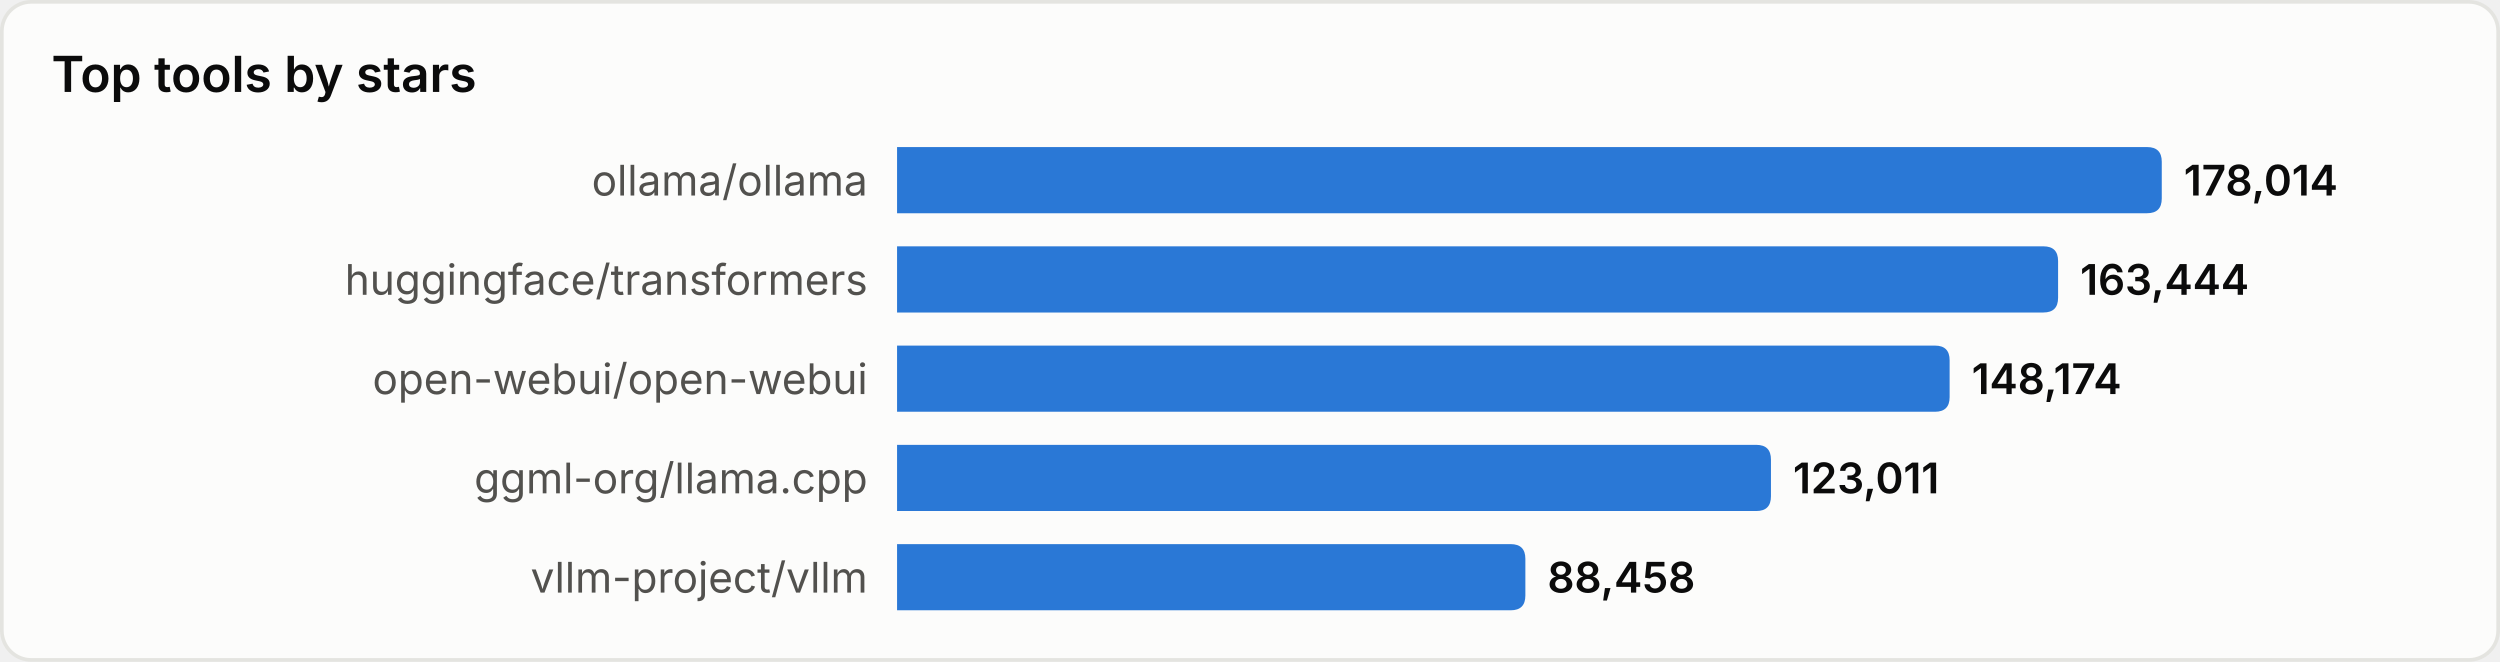
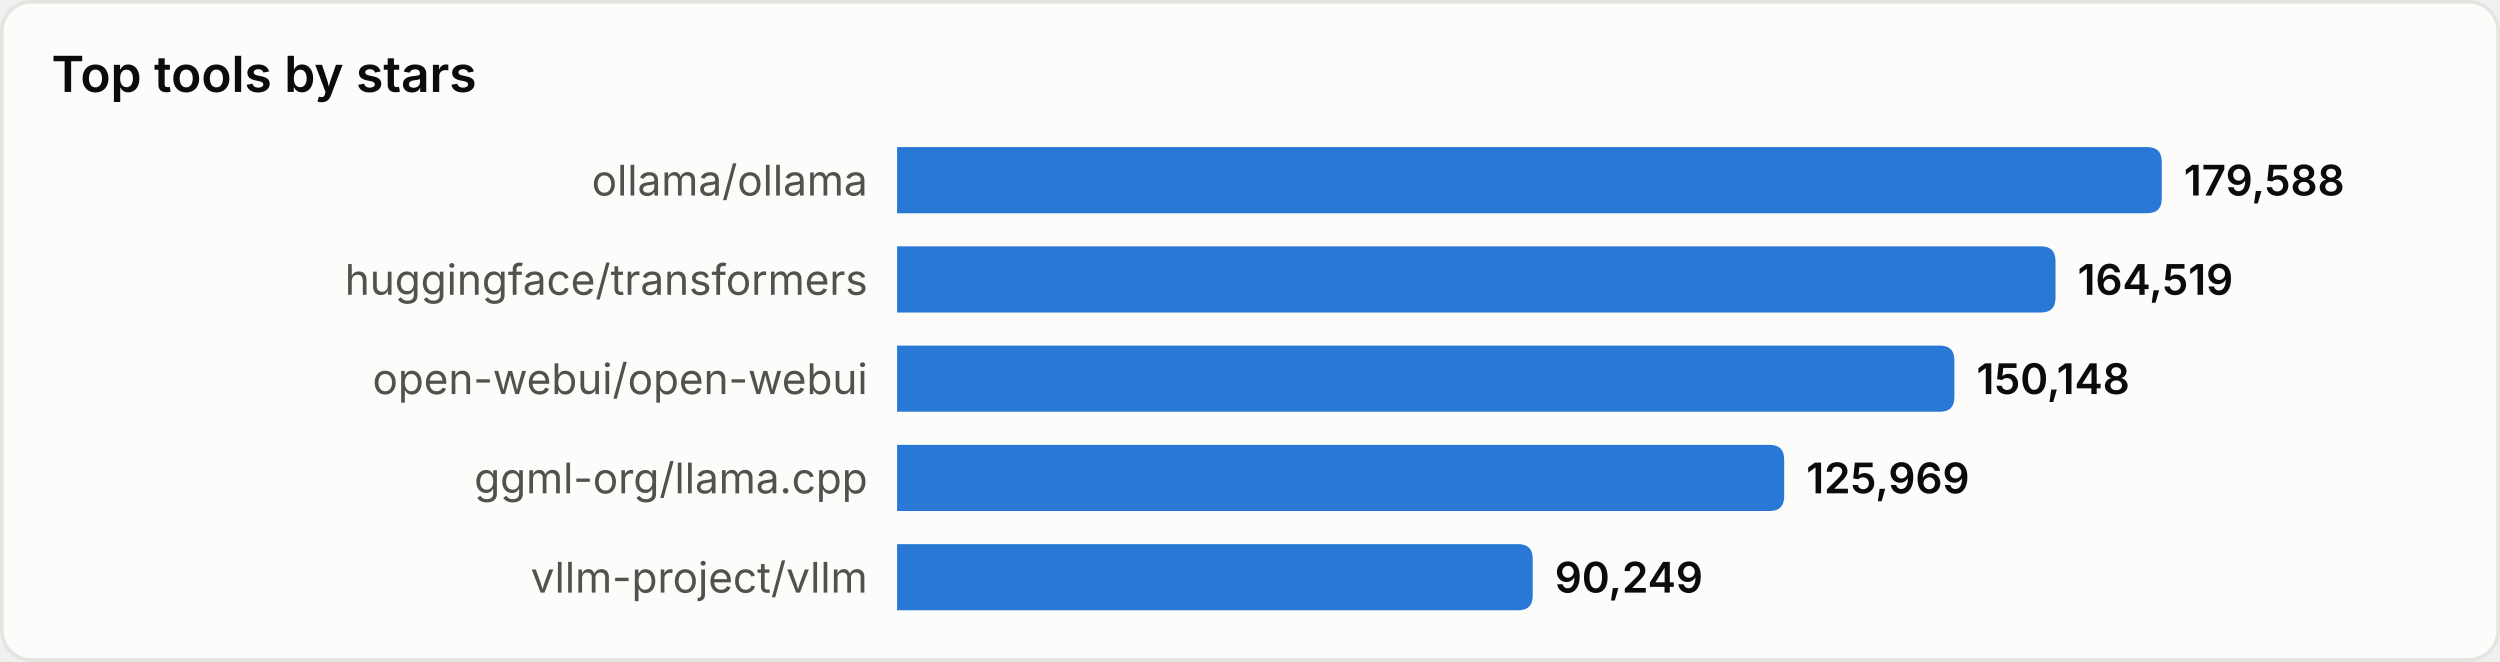
<svg xmlns="http://www.w3.org/2000/svg" width="680" height="180" viewBox="0 0 680 180" role="img" aria-label="Top tools by stars">
  <style>
text{font-family:system-ui,-apple-system,'Segoe UI',sans-serif}
.srf{fill:#fcfcfb;stroke:#e4e4e0}.ttl{fill:#0b0b0b;font-size:13.5px;font-weight:600}
.lbl{fill:#52514e;font-size:11.5px}.val{fill:#0b0b0b;font-size:11.5px;font-weight:600}
.bar{fill:#2a78d6}
@media(prefers-color-scheme:dark){
.srf{fill:#1a1a19;stroke:#33332f}.ttl{fill:#ffffff}
.lbl{fill:#c3c2b7}.val{fill:#ffffff}.bar{fill:#3987e5}
}
</style>
  <rect x="0.5" y="0.5" width="679" height="179" rx="8" class="srf" />
  <text x="14" y="25" class="ttl">Top tools by stars</text>
  <text x="236" y="49.0" class="lbl" text-anchor="end" dominant-baseline="central">ollama/ollama</text>
  <path d="M244,40 h340.0 q4,0 4,4 v10 q0,4 -4,4 h-340.0 z" class="bar" />
-   <text x="594.0" y="49.0" class="val" dominant-baseline="central">178,014</text>
+   <text x="594.0" y="49.0" class="val" dominant-baseline="central">179,588</text>
  <text x="236" y="76.0" class="lbl" text-anchor="end" dominant-baseline="central">huggingface/transformers</text>
-   <path d="M244,67 h311.8 q4,0 4,4 v10 q0,4 -4,4 h-311.8 z" class="bar" />
-   <text x="565.8" y="76.0" class="val" dominant-baseline="central">163,444</text>
+   <path d="M244,67 h311.1 q4,0 4,4 v10 q0,4 -4,4 h-311.1 z" class="bar" />
+   <text x="565.1" y="76.0" class="val" dominant-baseline="central">164,519</text>
  <text x="236" y="103.0" class="lbl" text-anchor="end" dominant-baseline="central">open-webui/open-webui</text>
-   <path d="M244,94 h282.3 q4,0 4,4 v10 q0,4 -4,4 h-282.3 z" class="bar" />
-   <text x="536.3" y="103.0" class="val" dominant-baseline="central">148,174</text>
+   <path d="M244,94 h283.6 q4,0 4,4 v10 q0,4 -4,4 h-283.6 z" class="bar" />
+   <text x="537.6" y="103.0" class="val" dominant-baseline="central">150,148</text>
  <text x="236" y="130.0" class="lbl" text-anchor="end" dominant-baseline="central">ggml-org/llama.cpp</text>
-   <path d="M244,121 h233.7 q4,0 4,4 v10 q0,4 -4,4 h-233.7 z" class="bar" />
-   <text x="487.7" y="130.0" class="val" dominant-baseline="central">123,011</text>
+   <path d="M244,121 h237.3 q4,0 4,4 v10 q0,4 -4,4 h-237.3 z" class="bar" />
+   <text x="491.3" y="130.0" class="val" dominant-baseline="central">125,969</text>
  <text x="236" y="157.0" class="lbl" text-anchor="end" dominant-baseline="central">vllm-project/vllm</text>
-   <path d="M244,148 h166.9 q4,0 4,4 v10 q0,4 -4,4 h-166.9 z" class="bar" />
-   <text x="420.9" y="157.0" class="val" dominant-baseline="central">88,458</text>
+   <path d="M244,148 h168.9 q4,0 4,4 v10 q0,4 -4,4 h-168.9 z" class="bar" />
+   <text x="422.9" y="157.0" class="val" dominant-baseline="central">90,249</text>
</svg>
